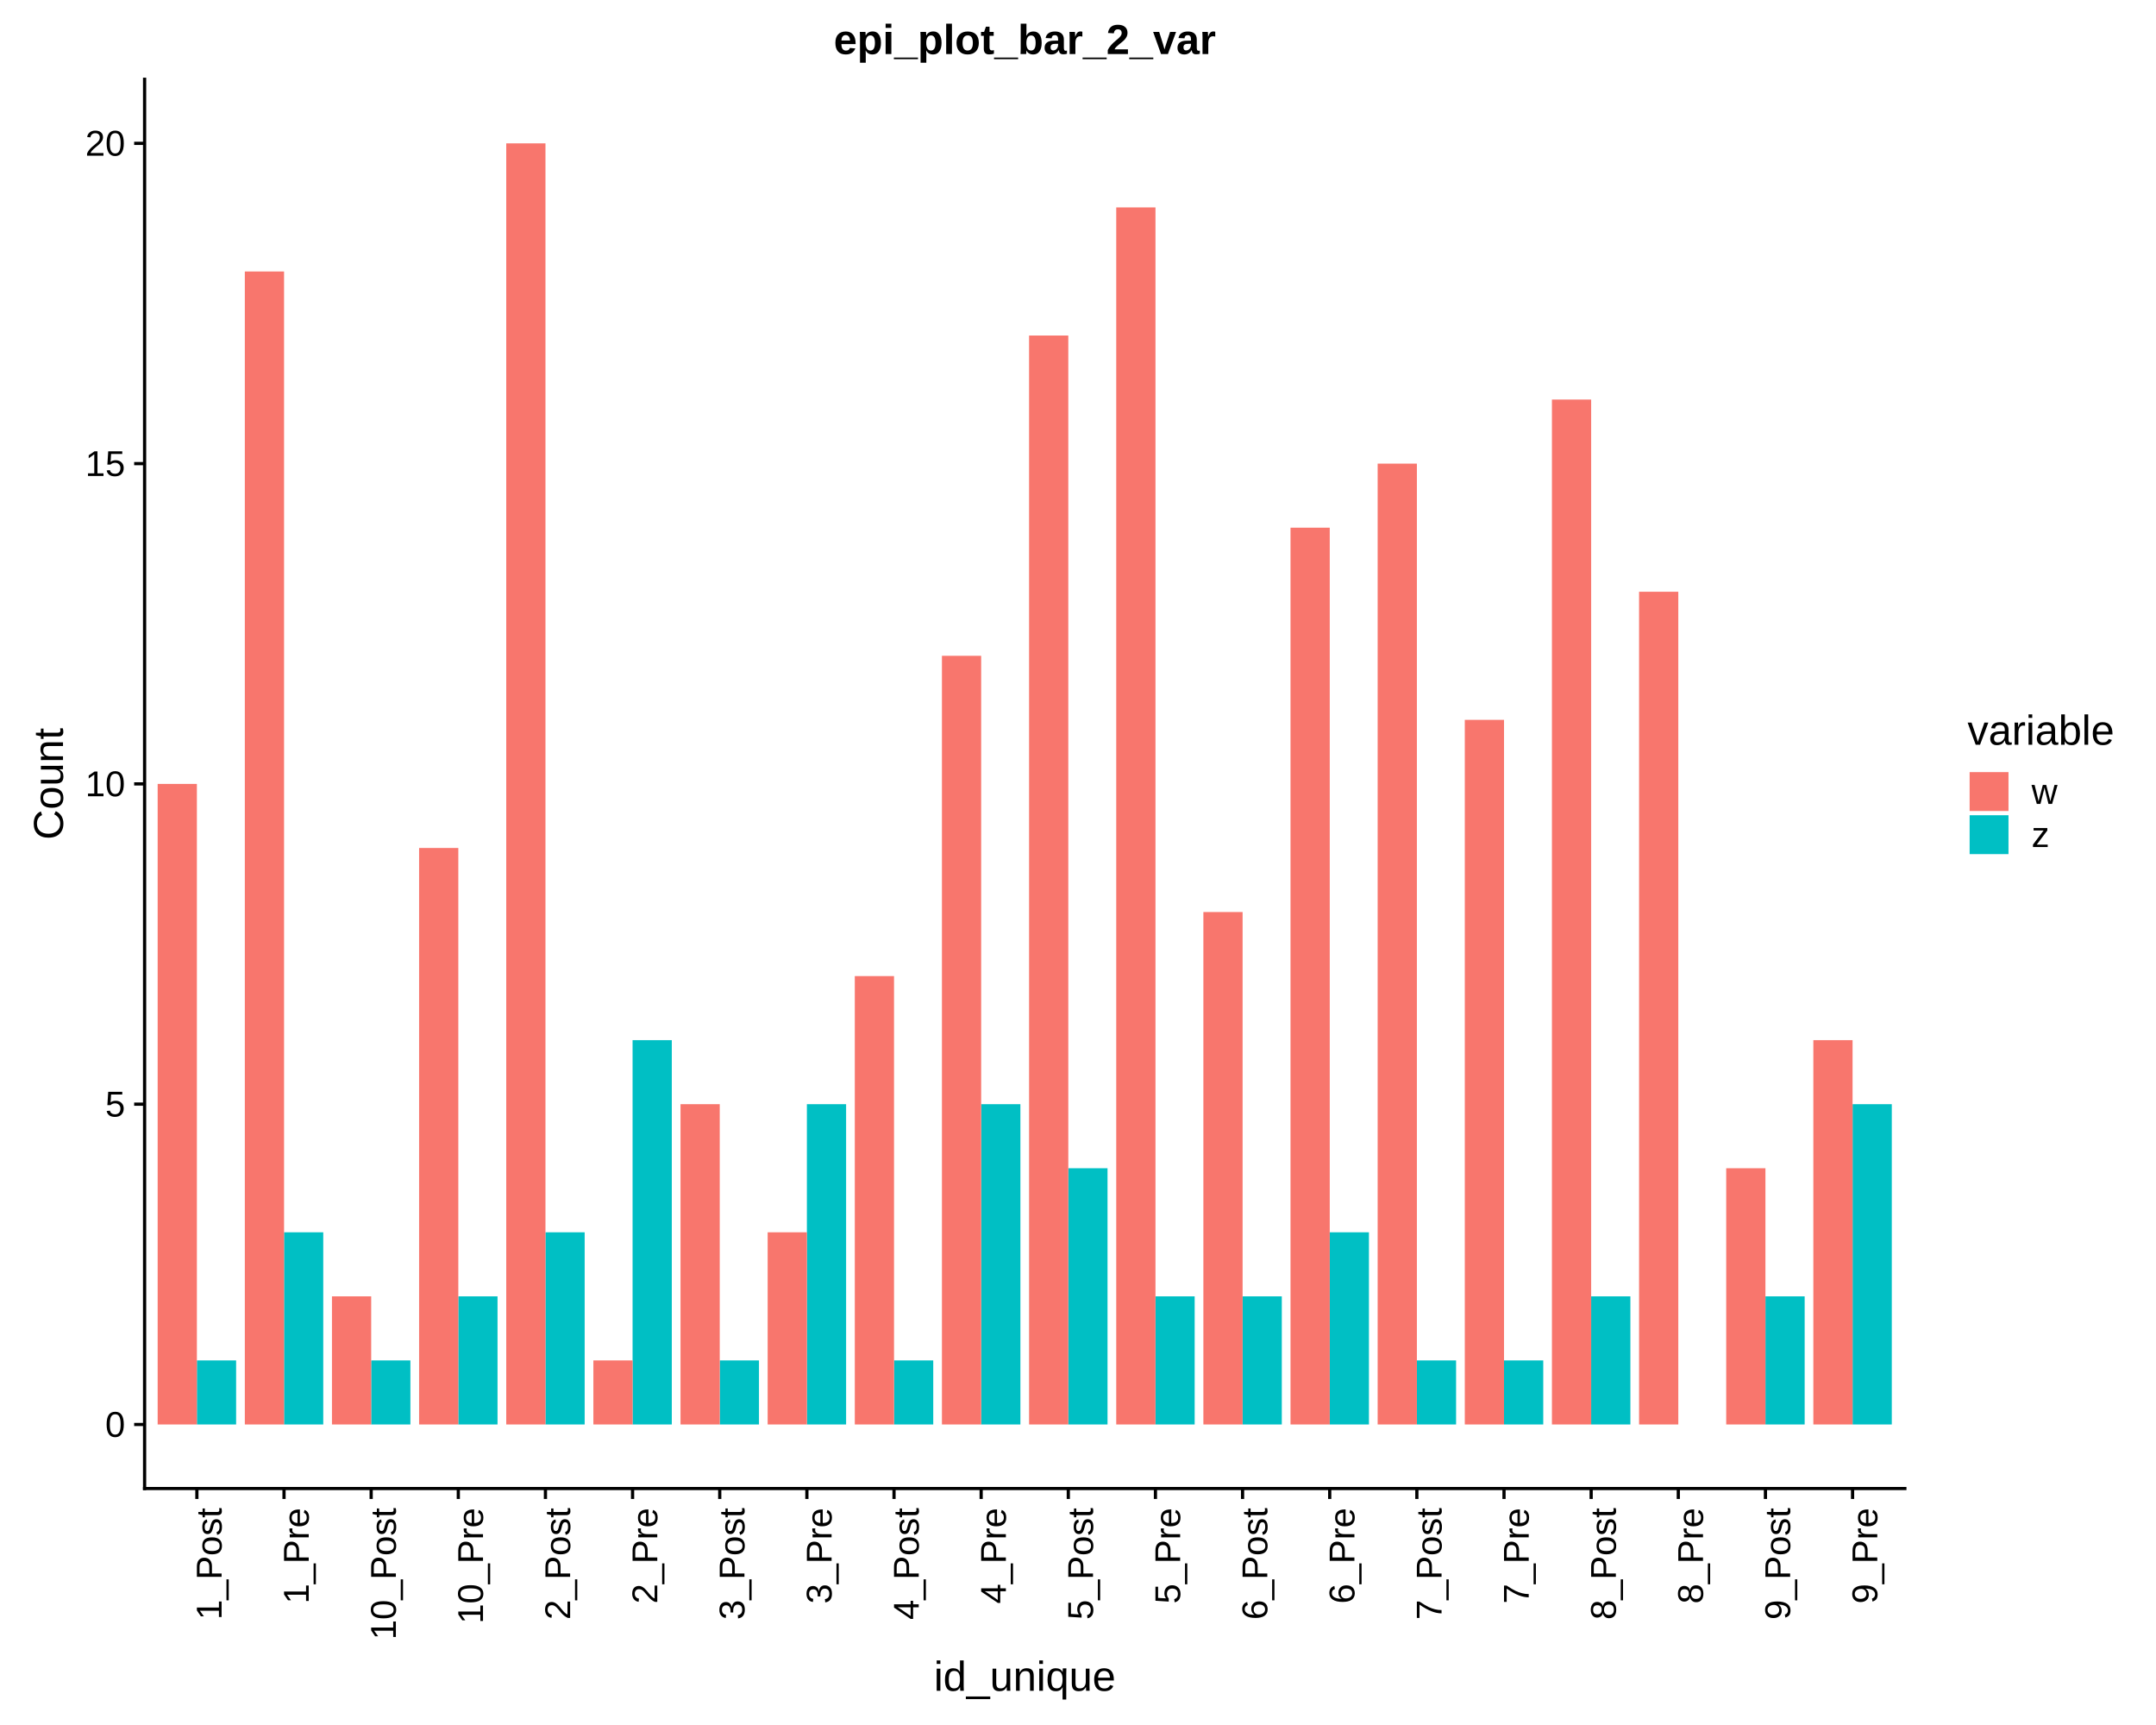
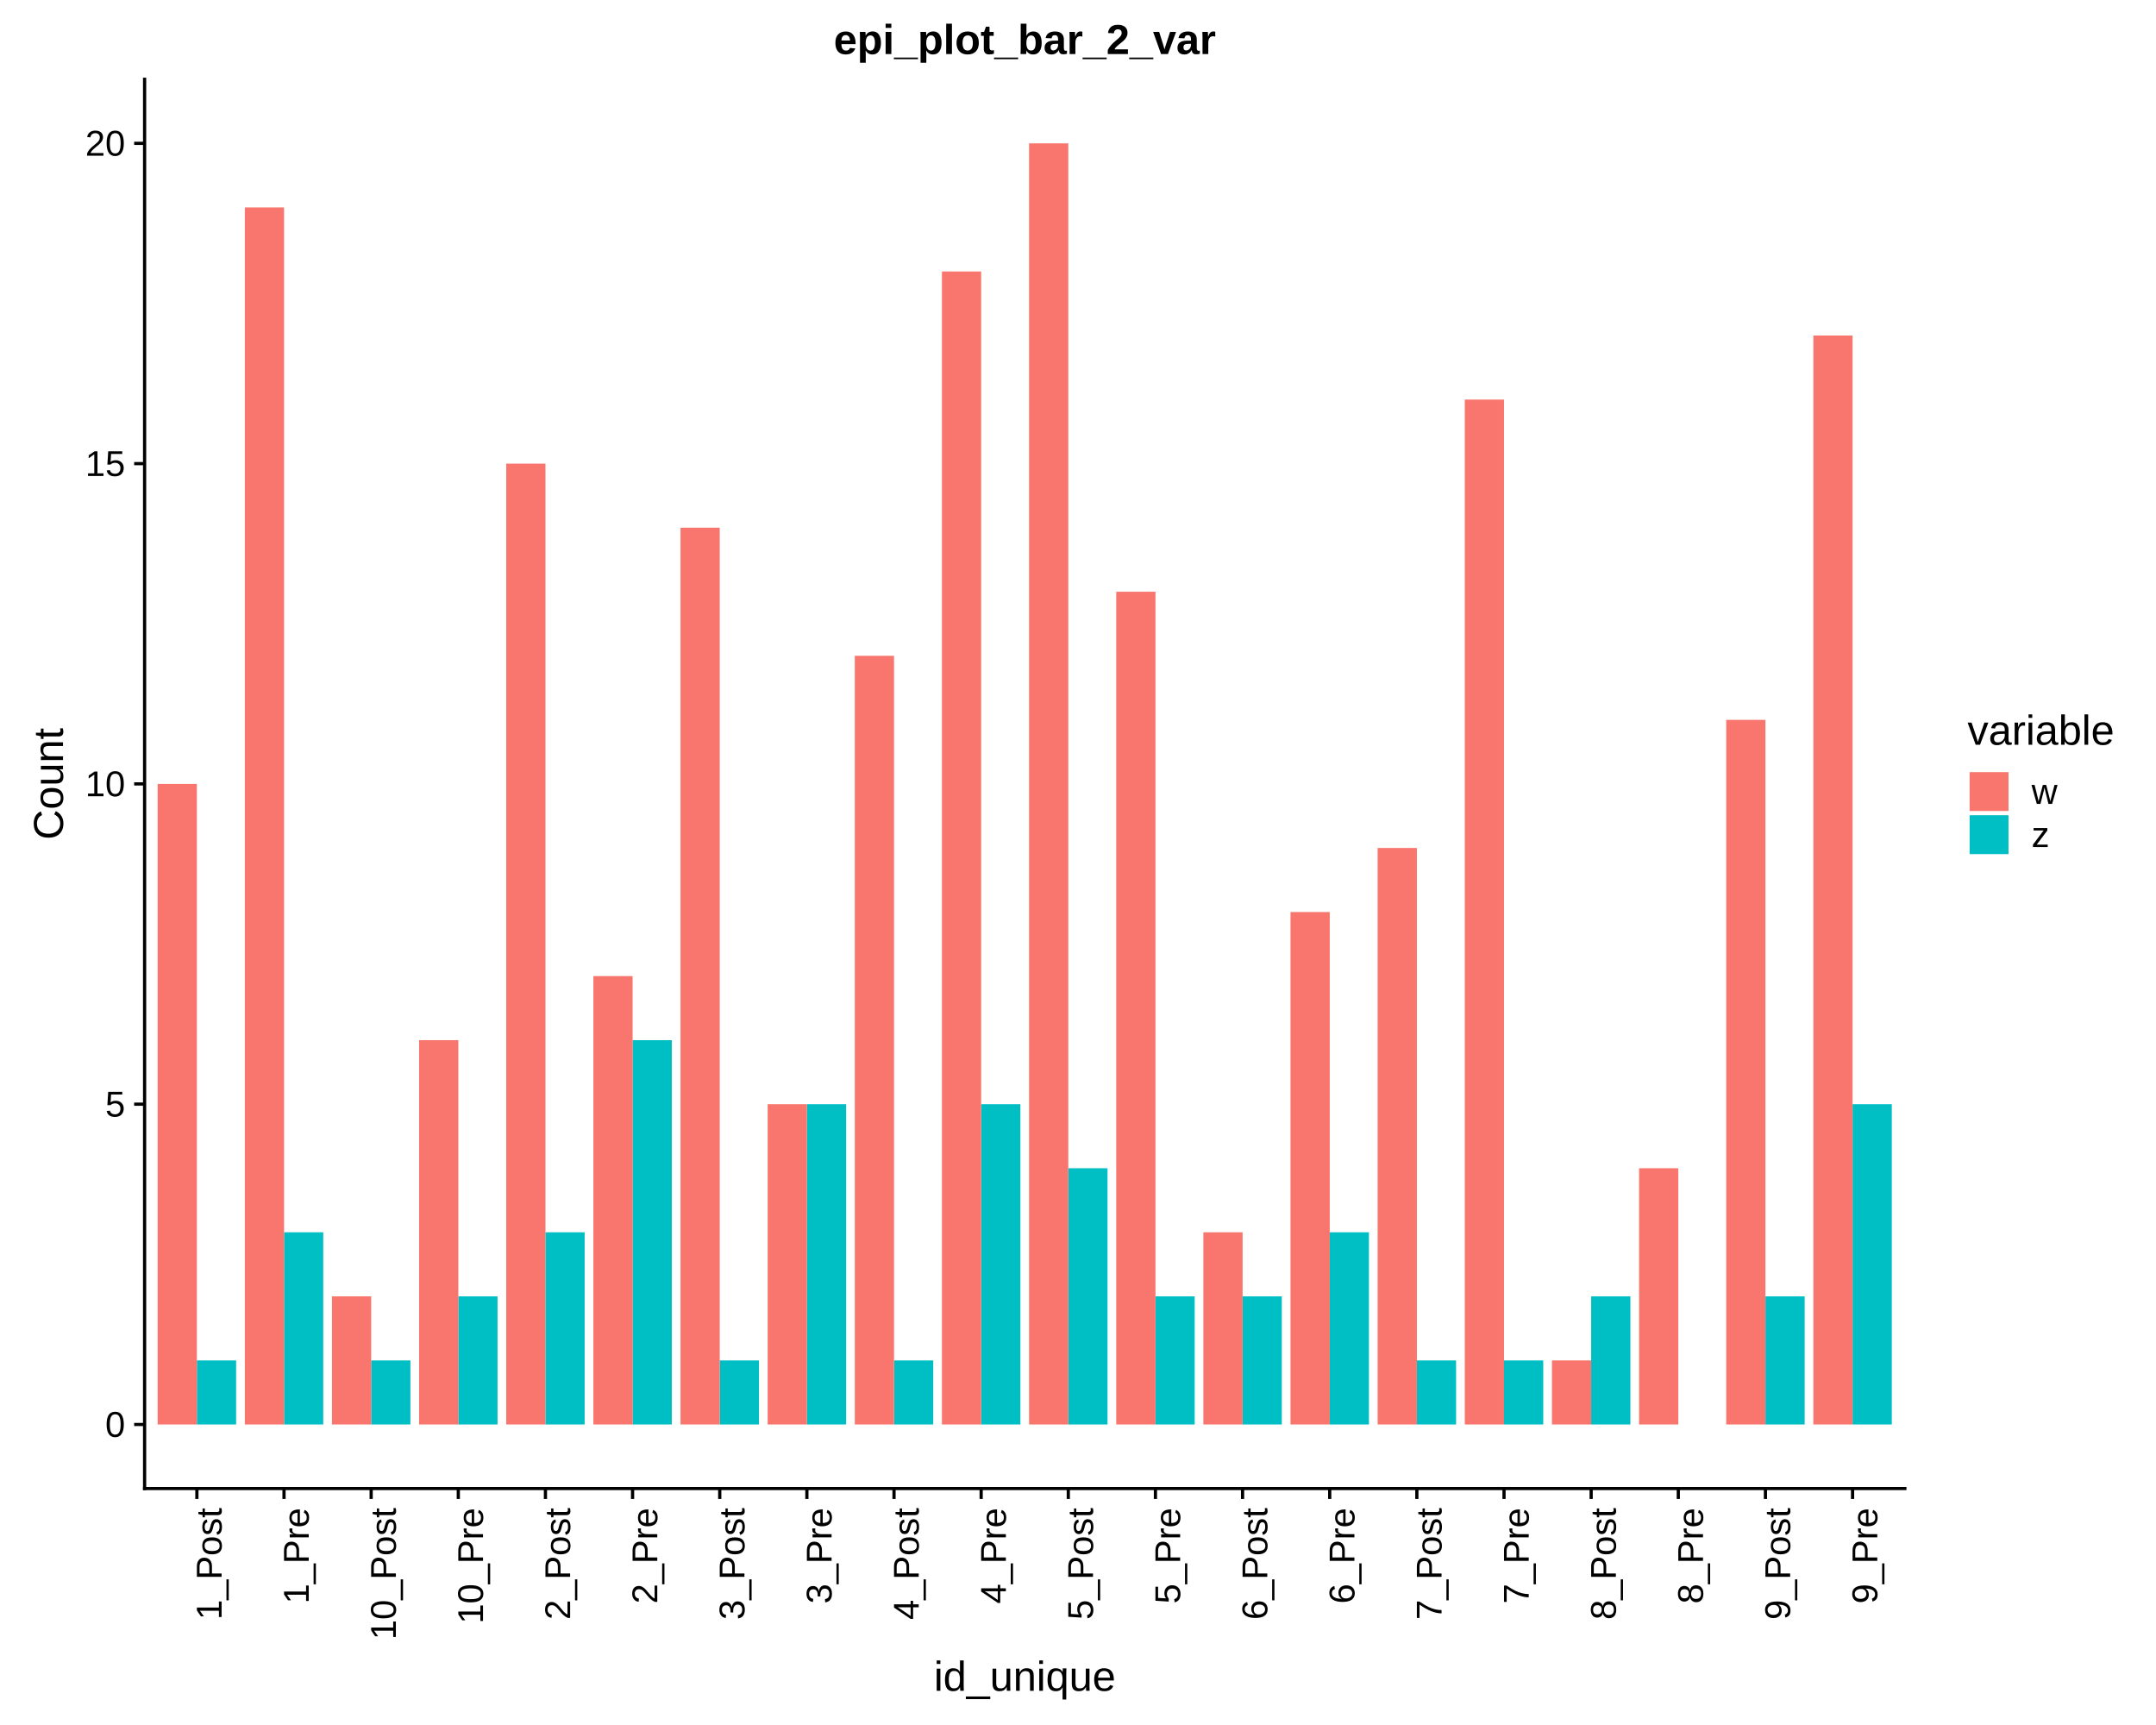
<svg xmlns="http://www.w3.org/2000/svg" viewBox="0 0 720.00 576.00">
  <defs>
    <style type="text/css">
    line, polyline, polygon, path, rect, circle {
      fill: none;
      stroke: #000000;
      stroke-linecap: round;
      stroke-linejoin: round;
      stroke-miterlimit: 10.00;
    }
  </style>
  </defs>
  <rect width="100%" height="100%" style="stroke: none; fill: #FFFFFF;" />
  <defs>
    <clipPath id="cpNDguMjl8NjM2LjEzfDQ5Ny4wNHwyNi40OA==">
      <rect x="48.29" y="26.48" width="587.84" height="470.56" />
    </clipPath>
  </defs>
  <rect x="65.75" y="454.26" width="13.10" height="21.39" style="stroke-width: 1.07; stroke: none; stroke-linecap: square; stroke-linejoin: miter; fill: #00BFC4;" clip-path="url(#cpNDguMjl8NjM2LjEzfDQ5Ny4wNHwyNi40OA==)" />
  <rect x="52.65" y="261.76" width="13.10" height="213.89" style="stroke-width: 1.07; stroke: none; stroke-linecap: square; stroke-linejoin: miter; fill: #F8766D;" clip-path="url(#cpNDguMjl8NjM2LjEzfDQ5Ny4wNHwyNi40OA==)" />
  <rect x="94.85" y="411.48" width="13.10" height="64.17" style="stroke-width: 1.07; stroke: none; stroke-linecap: square; stroke-linejoin: miter; fill: #00BFC4;" clip-path="url(#cpNDguMjl8NjM2LjEzfDQ5Ny4wNHwyNi40OA==)" />
-   <rect x="81.76" y="90.65" width="13.10" height="385.00" style="stroke-width: 1.07; stroke: none; stroke-linecap: square; stroke-linejoin: miter; fill: #F8766D;" clip-path="url(#cpNDguMjl8NjM2LjEzfDQ5Ny4wNHwyNi40OA==)" />
+   <rect x="81.76" y="69.26" width="13.10" height="406.39" style="stroke-width: 1.07; stroke: none; stroke-linecap: square; stroke-linejoin: miter; fill: #F8766D;" clip-path="url(#cpNDguMjl8NjM2LjEzfDQ5Ny4wNHwyNi40OA==)" />
  <rect x="123.95" y="454.26" width="13.10" height="21.39" style="stroke-width: 1.07; stroke: none; stroke-linecap: square; stroke-linejoin: miter; fill: #00BFC4;" clip-path="url(#cpNDguMjl8NjM2LjEzfDQ5Ny4wNHwyNi40OA==)" />
  <rect x="110.86" y="432.87" width="13.10" height="42.78" style="stroke-width: 1.07; stroke: none; stroke-linecap: square; stroke-linejoin: miter; fill: #F8766D;" clip-path="url(#cpNDguMjl8NjM2LjEzfDQ5Ny4wNHwyNi40OA==)" />
  <rect x="153.05" y="432.87" width="13.10" height="42.78" style="stroke-width: 1.07; stroke: none; stroke-linecap: square; stroke-linejoin: miter; fill: #00BFC4;" clip-path="url(#cpNDguMjl8NjM2LjEzfDQ5Ny4wNHwyNi40OA==)" />
-   <rect x="139.96" y="283.15" width="13.10" height="192.50" style="stroke-width: 1.07; stroke: none; stroke-linecap: square; stroke-linejoin: miter; fill: #F8766D;" clip-path="url(#cpNDguMjl8NjM2LjEzfDQ5Ny4wNHwyNi40OA==)" />
+   <rect x="139.96" y="347.32" width="13.10" height="128.33" style="stroke-width: 1.07; stroke: none; stroke-linecap: square; stroke-linejoin: miter; fill: #F8766D;" clip-path="url(#cpNDguMjl8NjM2LjEzfDQ5Ny4wNHwyNi40OA==)" />
  <rect x="182.15" y="411.48" width="13.10" height="64.17" style="stroke-width: 1.07; stroke: none; stroke-linecap: square; stroke-linejoin: miter; fill: #00BFC4;" clip-path="url(#cpNDguMjl8NjM2LjEzfDQ5Ny4wNHwyNi40OA==)" />
-   <rect x="169.06" y="47.87" width="13.10" height="427.78" style="stroke-width: 1.07; stroke: none; stroke-linecap: square; stroke-linejoin: miter; fill: #F8766D;" clip-path="url(#cpNDguMjl8NjM2LjEzfDQ5Ny4wNHwyNi40OA==)" />
+   <rect x="169.06" y="154.81" width="13.10" height="320.84" style="stroke-width: 1.07; stroke: none; stroke-linecap: square; stroke-linejoin: miter; fill: #F8766D;" clip-path="url(#cpNDguMjl8NjM2LjEzfDQ5Ny4wNHwyNi40OA==)" />
  <rect x="211.25" y="347.32" width="13.10" height="128.33" style="stroke-width: 1.07; stroke: none; stroke-linecap: square; stroke-linejoin: miter; fill: #00BFC4;" clip-path="url(#cpNDguMjl8NjM2LjEzfDQ5Ny4wNHwyNi40OA==)" />
-   <rect x="198.16" y="454.26" width="13.10" height="21.39" style="stroke-width: 1.07; stroke: none; stroke-linecap: square; stroke-linejoin: miter; fill: #F8766D;" clip-path="url(#cpNDguMjl8NjM2LjEzfDQ5Ny4wNHwyNi40OA==)" />
+   <rect x="198.16" y="325.93" width="13.10" height="149.72" style="stroke-width: 1.07; stroke: none; stroke-linecap: square; stroke-linejoin: miter; fill: #F8766D;" clip-path="url(#cpNDguMjl8NjM2LjEzfDQ5Ny4wNHwyNi40OA==)" />
  <rect x="240.36" y="454.26" width="13.10" height="21.39" style="stroke-width: 1.07; stroke: none; stroke-linecap: square; stroke-linejoin: miter; fill: #00BFC4;" clip-path="url(#cpNDguMjl8NjM2LjEzfDQ5Ny4wNHwyNi40OA==)" />
-   <rect x="227.26" y="368.70" width="13.10" height="106.95" style="stroke-width: 1.07; stroke: none; stroke-linecap: square; stroke-linejoin: miter; fill: #F8766D;" clip-path="url(#cpNDguMjl8NjM2LjEzfDQ5Ny4wNHwyNi40OA==)" />
+   <rect x="227.26" y="176.20" width="13.10" height="299.45" style="stroke-width: 1.07; stroke: none; stroke-linecap: square; stroke-linejoin: miter; fill: #F8766D;" clip-path="url(#cpNDguMjl8NjM2LjEzfDQ5Ny4wNHwyNi40OA==)" />
  <rect x="269.46" y="368.70" width="13.10" height="106.95" style="stroke-width: 1.07; stroke: none; stroke-linecap: square; stroke-linejoin: miter; fill: #00BFC4;" clip-path="url(#cpNDguMjl8NjM2LjEzfDQ5Ny4wNHwyNi40OA==)" />
-   <rect x="256.36" y="411.48" width="13.10" height="64.17" style="stroke-width: 1.07; stroke: none; stroke-linecap: square; stroke-linejoin: miter; fill: #F8766D;" clip-path="url(#cpNDguMjl8NjM2LjEzfDQ5Ny4wNHwyNi40OA==)" />
+   <rect x="256.36" y="368.70" width="13.10" height="106.95" style="stroke-width: 1.07; stroke: none; stroke-linecap: square; stroke-linejoin: miter; fill: #F8766D;" clip-path="url(#cpNDguMjl8NjM2LjEzfDQ5Ny4wNHwyNi40OA==)" />
  <rect x="298.56" y="454.26" width="13.10" height="21.39" style="stroke-width: 1.07; stroke: none; stroke-linecap: square; stroke-linejoin: miter; fill: #00BFC4;" clip-path="url(#cpNDguMjl8NjM2LjEzfDQ5Ny4wNHwyNi40OA==)" />
-   <rect x="285.46" y="325.93" width="13.10" height="149.72" style="stroke-width: 1.07; stroke: none; stroke-linecap: square; stroke-linejoin: miter; fill: #F8766D;" clip-path="url(#cpNDguMjl8NjM2LjEzfDQ5Ny4wNHwyNi40OA==)" />
+   <rect x="285.46" y="218.98" width="13.10" height="256.67" style="stroke-width: 1.07; stroke: none; stroke-linecap: square; stroke-linejoin: miter; fill: #F8766D;" clip-path="url(#cpNDguMjl8NjM2LjEzfDQ5Ny4wNHwyNi40OA==)" />
  <rect x="327.66" y="368.70" width="13.10" height="106.95" style="stroke-width: 1.07; stroke: none; stroke-linecap: square; stroke-linejoin: miter; fill: #00BFC4;" clip-path="url(#cpNDguMjl8NjM2LjEzfDQ5Ny4wNHwyNi40OA==)" />
-   <rect x="314.56" y="218.98" width="13.10" height="256.67" style="stroke-width: 1.07; stroke: none; stroke-linecap: square; stroke-linejoin: miter; fill: #F8766D;" clip-path="url(#cpNDguMjl8NjM2LjEzfDQ5Ny4wNHwyNi40OA==)" />
+   <rect x="314.56" y="90.65" width="13.10" height="385.00" style="stroke-width: 1.07; stroke: none; stroke-linecap: square; stroke-linejoin: miter; fill: #F8766D;" clip-path="url(#cpNDguMjl8NjM2LjEzfDQ5Ny4wNHwyNi40OA==)" />
  <rect x="356.76" y="390.09" width="13.10" height="85.56" style="stroke-width: 1.07; stroke: none; stroke-linecap: square; stroke-linejoin: miter; fill: #00BFC4;" clip-path="url(#cpNDguMjl8NjM2LjEzfDQ5Ny4wNHwyNi40OA==)" />
-   <rect x="343.66" y="112.04" width="13.10" height="363.61" style="stroke-width: 1.07; stroke: none; stroke-linecap: square; stroke-linejoin: miter; fill: #F8766D;" clip-path="url(#cpNDguMjl8NjM2LjEzfDQ5Ny4wNHwyNi40OA==)" />
+   <rect x="343.66" y="47.87" width="13.10" height="427.78" style="stroke-width: 1.07; stroke: none; stroke-linecap: square; stroke-linejoin: miter; fill: #F8766D;" clip-path="url(#cpNDguMjl8NjM2LjEzfDQ5Ny4wNHwyNi40OA==)" />
  <rect x="385.86" y="432.87" width="13.10" height="42.78" style="stroke-width: 1.07; stroke: none; stroke-linecap: square; stroke-linejoin: miter; fill: #00BFC4;" clip-path="url(#cpNDguMjl8NjM2LjEzfDQ5Ny4wNHwyNi40OA==)" />
-   <rect x="372.77" y="69.26" width="13.10" height="406.39" style="stroke-width: 1.07; stroke: none; stroke-linecap: square; stroke-linejoin: miter; fill: #F8766D;" clip-path="url(#cpNDguMjl8NjM2LjEzfDQ5Ny4wNHwyNi40OA==)" />
+   <rect x="372.77" y="197.59" width="13.10" height="278.06" style="stroke-width: 1.07; stroke: none; stroke-linecap: square; stroke-linejoin: miter; fill: #F8766D;" clip-path="url(#cpNDguMjl8NjM2LjEzfDQ5Ny4wNHwyNi40OA==)" />
  <rect x="414.96" y="432.87" width="13.10" height="42.78" style="stroke-width: 1.07; stroke: none; stroke-linecap: square; stroke-linejoin: miter; fill: #00BFC4;" clip-path="url(#cpNDguMjl8NjM2LjEzfDQ5Ny4wNHwyNi40OA==)" />
-   <rect x="401.87" y="304.54" width="13.10" height="171.11" style="stroke-width: 1.07; stroke: none; stroke-linecap: square; stroke-linejoin: miter; fill: #F8766D;" clip-path="url(#cpNDguMjl8NjM2LjEzfDQ5Ny4wNHwyNi40OA==)" />
+   <rect x="401.87" y="411.48" width="13.10" height="64.17" style="stroke-width: 1.07; stroke: none; stroke-linecap: square; stroke-linejoin: miter; fill: #F8766D;" clip-path="url(#cpNDguMjl8NjM2LjEzfDQ5Ny4wNHwyNi40OA==)" />
  <rect x="444.06" y="411.48" width="13.10" height="64.17" style="stroke-width: 1.07; stroke: none; stroke-linecap: square; stroke-linejoin: miter; fill: #00BFC4;" clip-path="url(#cpNDguMjl8NjM2LjEzfDQ5Ny4wNHwyNi40OA==)" />
-   <rect x="430.97" y="176.20" width="13.10" height="299.45" style="stroke-width: 1.07; stroke: none; stroke-linecap: square; stroke-linejoin: miter; fill: #F8766D;" clip-path="url(#cpNDguMjl8NjM2LjEzfDQ5Ny4wNHwyNi40OA==)" />
+   <rect x="430.97" y="304.54" width="13.10" height="171.11" style="stroke-width: 1.07; stroke: none; stroke-linecap: square; stroke-linejoin: miter; fill: #F8766D;" clip-path="url(#cpNDguMjl8NjM2LjEzfDQ5Ny4wNHwyNi40OA==)" />
  <rect x="473.16" y="454.26" width="13.10" height="21.39" style="stroke-width: 1.07; stroke: none; stroke-linecap: square; stroke-linejoin: miter; fill: #00BFC4;" clip-path="url(#cpNDguMjl8NjM2LjEzfDQ5Ny4wNHwyNi40OA==)" />
-   <rect x="460.07" y="154.81" width="13.10" height="320.84" style="stroke-width: 1.07; stroke: none; stroke-linecap: square; stroke-linejoin: miter; fill: #F8766D;" clip-path="url(#cpNDguMjl8NjM2LjEzfDQ5Ny4wNHwyNi40OA==)" />
+   <rect x="460.07" y="283.15" width="13.10" height="192.50" style="stroke-width: 1.07; stroke: none; stroke-linecap: square; stroke-linejoin: miter; fill: #F8766D;" clip-path="url(#cpNDguMjl8NjM2LjEzfDQ5Ny4wNHwyNi40OA==)" />
  <rect x="502.27" y="454.26" width="13.10" height="21.39" style="stroke-width: 1.07; stroke: none; stroke-linecap: square; stroke-linejoin: miter; fill: #00BFC4;" clip-path="url(#cpNDguMjl8NjM2LjEzfDQ5Ny4wNHwyNi40OA==)" />
-   <rect x="489.17" y="240.37" width="13.10" height="235.28" style="stroke-width: 1.07; stroke: none; stroke-linecap: square; stroke-linejoin: miter; fill: #F8766D;" clip-path="url(#cpNDguMjl8NjM2LjEzfDQ5Ny4wNHwyNi40OA==)" />
+   <rect x="489.17" y="133.42" width="13.10" height="342.23" style="stroke-width: 1.07; stroke: none; stroke-linecap: square; stroke-linejoin: miter; fill: #F8766D;" clip-path="url(#cpNDguMjl8NjM2LjEzfDQ5Ny4wNHwyNi40OA==)" />
  <rect x="531.37" y="432.87" width="13.10" height="42.78" style="stroke-width: 1.07; stroke: none; stroke-linecap: square; stroke-linejoin: miter; fill: #00BFC4;" clip-path="url(#cpNDguMjl8NjM2LjEzfDQ5Ny4wNHwyNi40OA==)" />
-   <rect x="518.27" y="133.42" width="13.10" height="342.23" style="stroke-width: 1.07; stroke: none; stroke-linecap: square; stroke-linejoin: miter; fill: #F8766D;" clip-path="url(#cpNDguMjl8NjM2LjEzfDQ5Ny4wNHwyNi40OA==)" />
+   <rect x="518.27" y="454.26" width="13.10" height="21.39" style="stroke-width: 1.07; stroke: none; stroke-linecap: square; stroke-linejoin: miter; fill: #F8766D;" clip-path="url(#cpNDguMjl8NjM2LjEzfDQ5Ny4wNHwyNi40OA==)" />
  <rect x="560.47" y="475.65" width="13.10" height="0.00" style="stroke-width: 1.07; stroke: none; stroke-linecap: square; stroke-linejoin: miter; fill: #00BFC4;" clip-path="url(#cpNDguMjl8NjM2LjEzfDQ5Ny4wNHwyNi40OA==)" />
-   <rect x="547.37" y="197.59" width="13.10" height="278.06" style="stroke-width: 1.07; stroke: none; stroke-linecap: square; stroke-linejoin: miter; fill: #F8766D;" clip-path="url(#cpNDguMjl8NjM2LjEzfDQ5Ny4wNHwyNi40OA==)" />
+   <rect x="547.37" y="390.09" width="13.10" height="85.56" style="stroke-width: 1.07; stroke: none; stroke-linecap: square; stroke-linejoin: miter; fill: #F8766D;" clip-path="url(#cpNDguMjl8NjM2LjEzfDQ5Ny4wNHwyNi40OA==)" />
  <rect x="589.57" y="432.87" width="13.10" height="42.78" style="stroke-width: 1.07; stroke: none; stroke-linecap: square; stroke-linejoin: miter; fill: #00BFC4;" clip-path="url(#cpNDguMjl8NjM2LjEzfDQ5Ny4wNHwyNi40OA==)" />
-   <rect x="576.47" y="390.09" width="13.10" height="85.56" style="stroke-width: 1.07; stroke: none; stroke-linecap: square; stroke-linejoin: miter; fill: #F8766D;" clip-path="url(#cpNDguMjl8NjM2LjEzfDQ5Ny4wNHwyNi40OA==)" />
+   <rect x="576.47" y="240.37" width="13.10" height="235.28" style="stroke-width: 1.07; stroke: none; stroke-linecap: square; stroke-linejoin: miter; fill: #F8766D;" clip-path="url(#cpNDguMjl8NjM2LjEzfDQ5Ny4wNHwyNi40OA==)" />
  <rect x="618.67" y="368.70" width="13.10" height="106.95" style="stroke-width: 1.07; stroke: none; stroke-linecap: square; stroke-linejoin: miter; fill: #00BFC4;" clip-path="url(#cpNDguMjl8NjM2LjEzfDQ5Ny4wNHwyNi40OA==)" />
-   <rect x="605.57" y="347.32" width="13.10" height="128.33" style="stroke-width: 1.07; stroke: none; stroke-linecap: square; stroke-linejoin: miter; fill: #F8766D;" clip-path="url(#cpNDguMjl8NjM2LjEzfDQ5Ny4wNHwyNi40OA==)" />
+   <rect x="605.57" y="112.04" width="13.10" height="363.61" style="stroke-width: 1.07; stroke: none; stroke-linecap: square; stroke-linejoin: miter; fill: #F8766D;" clip-path="url(#cpNDguMjl8NjM2LjEzfDQ5Ny4wNHwyNi40OA==)" />
  <defs>
    <clipPath id="cpMC4wMHw3MjAuMDB8NTc2LjAwfDAuMDA=">
      <rect x="0.00" y="0.00" width="720.00" height="576.00" />
    </clipPath>
  </defs>
  <polyline points="48.29,497.04 48.29,26.48 " style="stroke-width: 1.07; stroke-linecap: square;" clip-path="url(#cpMC4wMHw3MjAuMDB8NTc2LjAwfDAuMDA=)" />
  <g clip-path="url(#cpMC4wMHw3MjAuMDB8NTc2LjAwfDAuMDA=)">
    <text x="35.14" y="479.78" style="font-size: 12.00px; font-family: Liberation Sans;" textLength="6.67px" lengthAdjust="spacingAndGlyphs">0</text>
  </g>
  <g clip-path="url(#cpMC4wMHw3MjAuMDB8NTc2LjAwfDAuMDA=)">
    <text x="35.14" y="372.83" style="font-size: 12.00px; font-family: Liberation Sans;" textLength="6.67px" lengthAdjust="spacingAndGlyphs">5</text>
  </g>
  <g clip-path="url(#cpMC4wMHw3MjAuMDB8NTc2LjAwfDAuMDA=)">
    <text x="28.47" y="265.88" style="font-size: 12.00px; font-family: Liberation Sans;" textLength="13.34px" lengthAdjust="spacingAndGlyphs">10</text>
  </g>
  <g clip-path="url(#cpMC4wMHw3MjAuMDB8NTc2LjAwfDAuMDA=)">
    <text x="28.47" y="158.94" style="font-size: 12.00px; font-family: Liberation Sans;" textLength="13.34px" lengthAdjust="spacingAndGlyphs">15</text>
  </g>
  <g clip-path="url(#cpMC4wMHw3MjAuMDB8NTc2LjAwfDAuMDA=)">
    <text x="28.47" y="51.99" style="font-size: 12.00px; font-family: Liberation Sans;" textLength="13.34px" lengthAdjust="spacingAndGlyphs">20</text>
  </g>
  <polyline points="44.80,475.65 48.29,475.65 " style="stroke-width: 1.07; stroke-linecap: butt;" clip-path="url(#cpMC4wMHw3MjAuMDB8NTc2LjAwfDAuMDA=)" />
  <polyline points="44.80,368.70 48.29,368.70 " style="stroke-width: 1.07; stroke-linecap: butt;" clip-path="url(#cpMC4wMHw3MjAuMDB8NTc2LjAwfDAuMDA=)" />
  <polyline points="44.80,261.76 48.29,261.76 " style="stroke-width: 1.07; stroke-linecap: butt;" clip-path="url(#cpMC4wMHw3MjAuMDB8NTc2LjAwfDAuMDA=)" />
  <polyline points="44.80,154.81 48.29,154.81 " style="stroke-width: 1.07; stroke-linecap: butt;" clip-path="url(#cpMC4wMHw3MjAuMDB8NTc2LjAwfDAuMDA=)" />
  <polyline points="44.80,47.87 48.29,47.87 " style="stroke-width: 1.07; stroke-linecap: butt;" clip-path="url(#cpMC4wMHw3MjAuMDB8NTc2LjAwfDAuMDA=)" />
  <polyline points="48.29,497.04 636.13,497.04 " style="stroke-width: 1.07; stroke-linecap: square;" clip-path="url(#cpMC4wMHw3MjAuMDB8NTc2LjAwfDAuMDA=)" />
  <polyline points="65.75,500.53 65.75,497.04 " style="stroke-width: 1.07; stroke-linecap: butt;" clip-path="url(#cpMC4wMHw3MjAuMDB8NTc2LjAwfDAuMDA=)" />
  <polyline points="94.85,500.53 94.85,497.04 " style="stroke-width: 1.07; stroke-linecap: butt;" clip-path="url(#cpMC4wMHw3MjAuMDB8NTc2LjAwfDAuMDA=)" />
  <polyline points="123.95,500.53 123.95,497.04 " style="stroke-width: 1.07; stroke-linecap: butt;" clip-path="url(#cpMC4wMHw3MjAuMDB8NTc2LjAwfDAuMDA=)" />
  <polyline points="153.05,500.53 153.05,497.04 " style="stroke-width: 1.07; stroke-linecap: butt;" clip-path="url(#cpMC4wMHw3MjAuMDB8NTc2LjAwfDAuMDA=)" />
  <polyline points="182.15,500.53 182.15,497.04 " style="stroke-width: 1.07; stroke-linecap: butt;" clip-path="url(#cpMC4wMHw3MjAuMDB8NTc2LjAwfDAuMDA=)" />
  <polyline points="211.25,500.53 211.25,497.04 " style="stroke-width: 1.07; stroke-linecap: butt;" clip-path="url(#cpMC4wMHw3MjAuMDB8NTc2LjAwfDAuMDA=)" />
  <polyline points="240.36,500.53 240.36,497.04 " style="stroke-width: 1.07; stroke-linecap: butt;" clip-path="url(#cpMC4wMHw3MjAuMDB8NTc2LjAwfDAuMDA=)" />
  <polyline points="269.46,500.53 269.46,497.04 " style="stroke-width: 1.07; stroke-linecap: butt;" clip-path="url(#cpMC4wMHw3MjAuMDB8NTc2LjAwfDAuMDA=)" />
  <polyline points="298.56,500.53 298.56,497.04 " style="stroke-width: 1.07; stroke-linecap: butt;" clip-path="url(#cpMC4wMHw3MjAuMDB8NTc2LjAwfDAuMDA=)" />
  <polyline points="327.66,500.53 327.66,497.04 " style="stroke-width: 1.07; stroke-linecap: butt;" clip-path="url(#cpMC4wMHw3MjAuMDB8NTc2LjAwfDAuMDA=)" />
  <polyline points="356.76,500.53 356.76,497.04 " style="stroke-width: 1.07; stroke-linecap: butt;" clip-path="url(#cpMC4wMHw3MjAuMDB8NTc2LjAwfDAuMDA=)" />
  <polyline points="385.86,500.53 385.86,497.04 " style="stroke-width: 1.07; stroke-linecap: butt;" clip-path="url(#cpMC4wMHw3MjAuMDB8NTc2LjAwfDAuMDA=)" />
  <polyline points="414.96,500.53 414.96,497.04 " style="stroke-width: 1.07; stroke-linecap: butt;" clip-path="url(#cpMC4wMHw3MjAuMDB8NTc2LjAwfDAuMDA=)" />
  <polyline points="444.06,500.53 444.06,497.04 " style="stroke-width: 1.07; stroke-linecap: butt;" clip-path="url(#cpMC4wMHw3MjAuMDB8NTc2LjAwfDAuMDA=)" />
  <polyline points="473.16,500.53 473.16,497.04 " style="stroke-width: 1.07; stroke-linecap: butt;" clip-path="url(#cpMC4wMHw3MjAuMDB8NTc2LjAwfDAuMDA=)" />
  <polyline points="502.27,500.53 502.27,497.04 " style="stroke-width: 1.07; stroke-linecap: butt;" clip-path="url(#cpMC4wMHw3MjAuMDB8NTc2LjAwfDAuMDA=)" />
  <polyline points="531.37,500.53 531.37,497.04 " style="stroke-width: 1.07; stroke-linecap: butt;" clip-path="url(#cpMC4wMHw3MjAuMDB8NTc2LjAwfDAuMDA=)" />
  <polyline points="560.47,500.53 560.47,497.04 " style="stroke-width: 1.07; stroke-linecap: butt;" clip-path="url(#cpMC4wMHw3MjAuMDB8NTc2LjAwfDAuMDA=)" />
  <polyline points="589.57,500.53 589.57,497.04 " style="stroke-width: 1.07; stroke-linecap: butt;" clip-path="url(#cpMC4wMHw3MjAuMDB8NTc2LjAwfDAuMDA=)" />
  <polyline points="618.67,500.53 618.67,497.04 " style="stroke-width: 1.07; stroke-linecap: butt;" clip-path="url(#cpMC4wMHw3MjAuMDB8NTc2LjAwfDAuMDA=)" />
  <g clip-path="url(#cpMC4wMHw3MjAuMDB8NTc2LjAwfDAuMDA=)">
    <text transform="translate(74.00,540.86) rotate(-90)" style="font-size: 12.00px; font-family: Liberation Sans;" textLength="37.34px" lengthAdjust="spacingAndGlyphs">1_Post</text>
  </g>
  <g clip-path="url(#cpMC4wMHw3MjAuMDB8NTc2LjAwfDAuMDA=)">
    <text transform="translate(103.10,535.51) rotate(-90)" style="font-size: 12.00px; font-family: Liberation Sans;" textLength="32.00px" lengthAdjust="spacingAndGlyphs">1_Pre</text>
  </g>
  <g clip-path="url(#cpMC4wMHw3MjAuMDB8NTc2LjAwfDAuMDA=)">
    <text transform="translate(132.20,547.53) rotate(-90)" style="font-size: 12.00px; font-family: Liberation Sans;" textLength="44.02px" lengthAdjust="spacingAndGlyphs">10_Post</text>
  </g>
  <g clip-path="url(#cpMC4wMHw3MjAuMDB8NTc2LjAwfDAuMDA=)">
    <text transform="translate(161.30,542.19) rotate(-90)" style="font-size: 12.00px; font-family: Liberation Sans;" textLength="38.67px" lengthAdjust="spacingAndGlyphs">10_Pre</text>
  </g>
  <g clip-path="url(#cpMC4wMHw3MjAuMDB8NTc2LjAwfDAuMDA=)">
    <text transform="translate(190.40,540.86) rotate(-90)" style="font-size: 12.00px; font-family: Liberation Sans;" textLength="37.34px" lengthAdjust="spacingAndGlyphs">2_Post</text>
  </g>
  <g clip-path="url(#cpMC4wMHw3MjAuMDB8NTc2LjAwfDAuMDA=)">
    <text transform="translate(219.50,535.51) rotate(-90)" style="font-size: 12.00px; font-family: Liberation Sans;" textLength="32.00px" lengthAdjust="spacingAndGlyphs">2_Pre</text>
  </g>
  <g clip-path="url(#cpMC4wMHw3MjAuMDB8NTc2LjAwfDAuMDA=)">
    <text transform="translate(248.61,540.86) rotate(-90)" style="font-size: 12.00px; font-family: Liberation Sans;" textLength="37.34px" lengthAdjust="spacingAndGlyphs">3_Post</text>
  </g>
  <g clip-path="url(#cpMC4wMHw3MjAuMDB8NTc2LjAwfDAuMDA=)">
    <text transform="translate(277.71,535.51) rotate(-90)" style="font-size: 12.00px; font-family: Liberation Sans;" textLength="32.00px" lengthAdjust="spacingAndGlyphs">3_Pre</text>
  </g>
  <g clip-path="url(#cpMC4wMHw3MjAuMDB8NTc2LjAwfDAuMDA=)">
    <text transform="translate(306.81,540.86) rotate(-90)" style="font-size: 12.00px; font-family: Liberation Sans;" textLength="37.34px" lengthAdjust="spacingAndGlyphs">4_Post</text>
  </g>
  <g clip-path="url(#cpMC4wMHw3MjAuMDB8NTc2LjAwfDAuMDA=)">
    <text transform="translate(335.91,535.51) rotate(-90)" style="font-size: 12.00px; font-family: Liberation Sans;" textLength="32.00px" lengthAdjust="spacingAndGlyphs">4_Pre</text>
  </g>
  <g clip-path="url(#cpMC4wMHw3MjAuMDB8NTc2LjAwfDAuMDA=)">
    <text transform="translate(365.01,540.86) rotate(-90)" style="font-size: 12.00px; font-family: Liberation Sans;" textLength="37.34px" lengthAdjust="spacingAndGlyphs">5_Post</text>
  </g>
  <g clip-path="url(#cpMC4wMHw3MjAuMDB8NTc2LjAwfDAuMDA=)">
    <text transform="translate(394.11,535.51) rotate(-90)" style="font-size: 12.00px; font-family: Liberation Sans;" textLength="32.00px" lengthAdjust="spacingAndGlyphs">5_Pre</text>
  </g>
  <g clip-path="url(#cpMC4wMHw3MjAuMDB8NTc2LjAwfDAuMDA=)">
    <text transform="translate(423.21,540.86) rotate(-90)" style="font-size: 12.00px; font-family: Liberation Sans;" textLength="37.34px" lengthAdjust="spacingAndGlyphs">6_Post</text>
  </g>
  <g clip-path="url(#cpMC4wMHw3MjAuMDB8NTc2LjAwfDAuMDA=)">
    <text transform="translate(452.31,535.51) rotate(-90)" style="font-size: 12.00px; font-family: Liberation Sans;" textLength="32.00px" lengthAdjust="spacingAndGlyphs">6_Pre</text>
  </g>
  <g clip-path="url(#cpMC4wMHw3MjAuMDB8NTc2LjAwfDAuMDA=)">
    <text transform="translate(481.41,540.86) rotate(-90)" style="font-size: 12.00px; font-family: Liberation Sans;" textLength="37.34px" lengthAdjust="spacingAndGlyphs">7_Post</text>
  </g>
  <g clip-path="url(#cpMC4wMHw3MjAuMDB8NTc2LjAwfDAuMDA=)">
    <text transform="translate(510.52,535.51) rotate(-90)" style="font-size: 12.00px; font-family: Liberation Sans;" textLength="32.00px" lengthAdjust="spacingAndGlyphs">7_Pre</text>
  </g>
  <g clip-path="url(#cpMC4wMHw3MjAuMDB8NTc2LjAwfDAuMDA=)">
    <text transform="translate(539.62,540.86) rotate(-90)" style="font-size: 12.00px; font-family: Liberation Sans;" textLength="37.34px" lengthAdjust="spacingAndGlyphs">8_Post</text>
  </g>
  <g clip-path="url(#cpMC4wMHw3MjAuMDB8NTc2LjAwfDAuMDA=)">
    <text transform="translate(568.72,535.51) rotate(-90)" style="font-size: 12.00px; font-family: Liberation Sans;" textLength="32.00px" lengthAdjust="spacingAndGlyphs">8_Pre</text>
  </g>
  <g clip-path="url(#cpMC4wMHw3MjAuMDB8NTc2LjAwfDAuMDA=)">
    <text transform="translate(597.82,540.86) rotate(-90)" style="font-size: 12.00px; font-family: Liberation Sans;" textLength="37.34px" lengthAdjust="spacingAndGlyphs">9_Post</text>
  </g>
  <g clip-path="url(#cpMC4wMHw3MjAuMDB8NTc2LjAwfDAuMDA=)">
    <text transform="translate(626.92,535.51) rotate(-90)" style="font-size: 12.00px; font-family: Liberation Sans;" textLength="32.00px" lengthAdjust="spacingAndGlyphs">9_Pre</text>
  </g>
  <g clip-path="url(#cpMC4wMHw3MjAuMDB8NTc2LjAwfDAuMDA=)">
    <text x="311.87" y="564.58" style="font-size: 14.00px; font-family: Liberation Sans;" textLength="60.69px" lengthAdjust="spacingAndGlyphs">id_unique</text>
  </g>
  <g clip-path="url(#cpMC4wMHw3MjAuMDB8NTc2LjAwfDAuMDA=)">
    <text transform="translate(21.04,280.43) rotate(-90)" style="font-size: 14.00px; font-family: Liberation Sans;" textLength="37.34px" lengthAdjust="spacingAndGlyphs">Count</text>
  </g>
  <g clip-path="url(#cpMC4wMHw3MjAuMDB8NTc2LjAwfDAuMDA=)">
    <text x="657.05" y="248.68" style="font-size: 14.00px; font-family: Liberation Sans;" textLength="49.00px" lengthAdjust="spacingAndGlyphs">variable</text>
  </g>
  <rect x="657.76" y="257.82" width="12.98" height="12.98" style="stroke-width: 1.07; stroke: none; stroke-linecap: square; stroke-linejoin: miter; fill: #F8766D;" clip-path="url(#cpMC4wMHw3MjAuMDB8NTc2LjAwfDAuMDA=)" />
  <rect x="657.76" y="272.22" width="12.98" height="12.98" style="stroke-width: 1.07; stroke: none; stroke-linecap: square; stroke-linejoin: miter; fill: #00BFC4;" clip-path="url(#cpMC4wMHw3MjAuMDB8NTc2LjAwfDAuMDA=)" />
  <g clip-path="url(#cpMC4wMHw3MjAuMDB8NTc2LjAwfDAuMDA=)">
    <text x="678.43" y="268.44" style="font-size: 12.00px; font-family: Liberation Sans;" textLength="8.66px" lengthAdjust="spacingAndGlyphs">w</text>
  </g>
  <g clip-path="url(#cpMC4wMHw3MjAuMDB8NTc2LjAwfDAuMDA=)">
    <text x="678.43" y="282.84" style="font-size: 12.00px; font-family: Liberation Sans;" textLength="6.00px" lengthAdjust="spacingAndGlyphs">z</text>
  </g>
  <g clip-path="url(#cpMC4wMHw3MjAuMDB8NTc2LjAwfDAuMDA=)">
    <text x="278.43" y="18.05" style="font-size: 14.00px; font-weight: bold; font-family: Liberation Sans;" textLength="127.56px" lengthAdjust="spacingAndGlyphs">epi_plot_bar_2_var</text>
  </g>
</svg>
